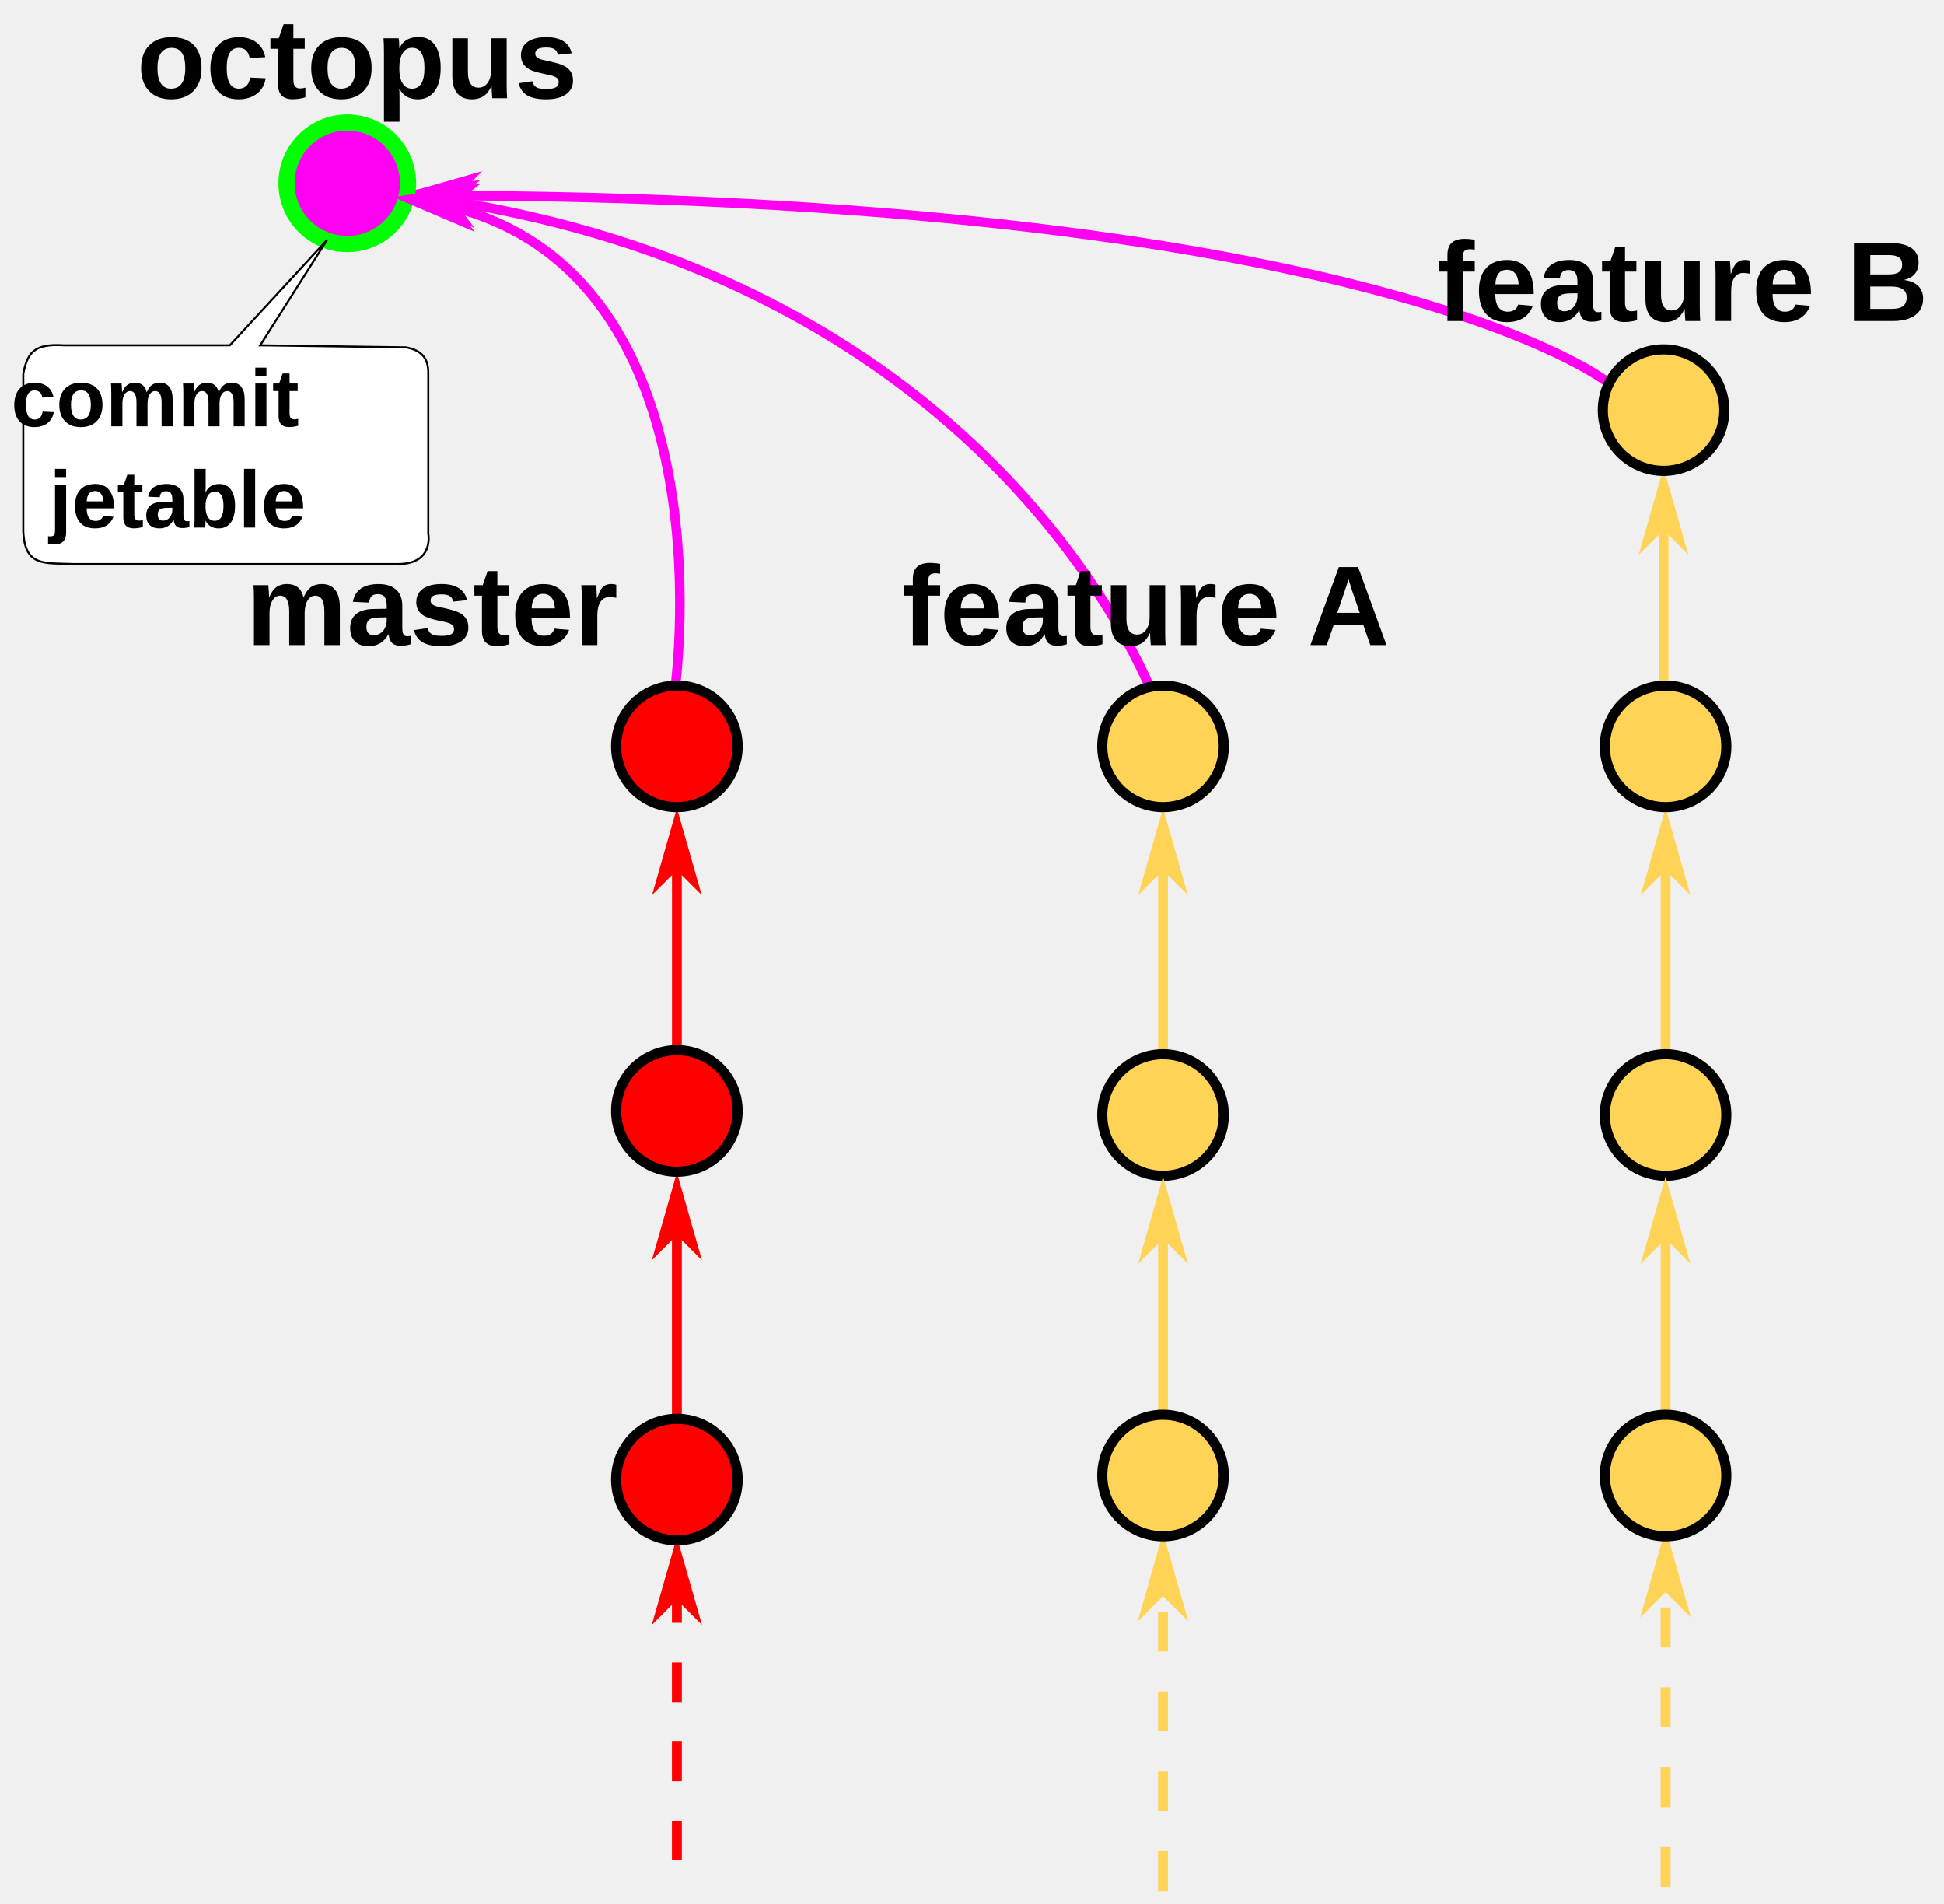
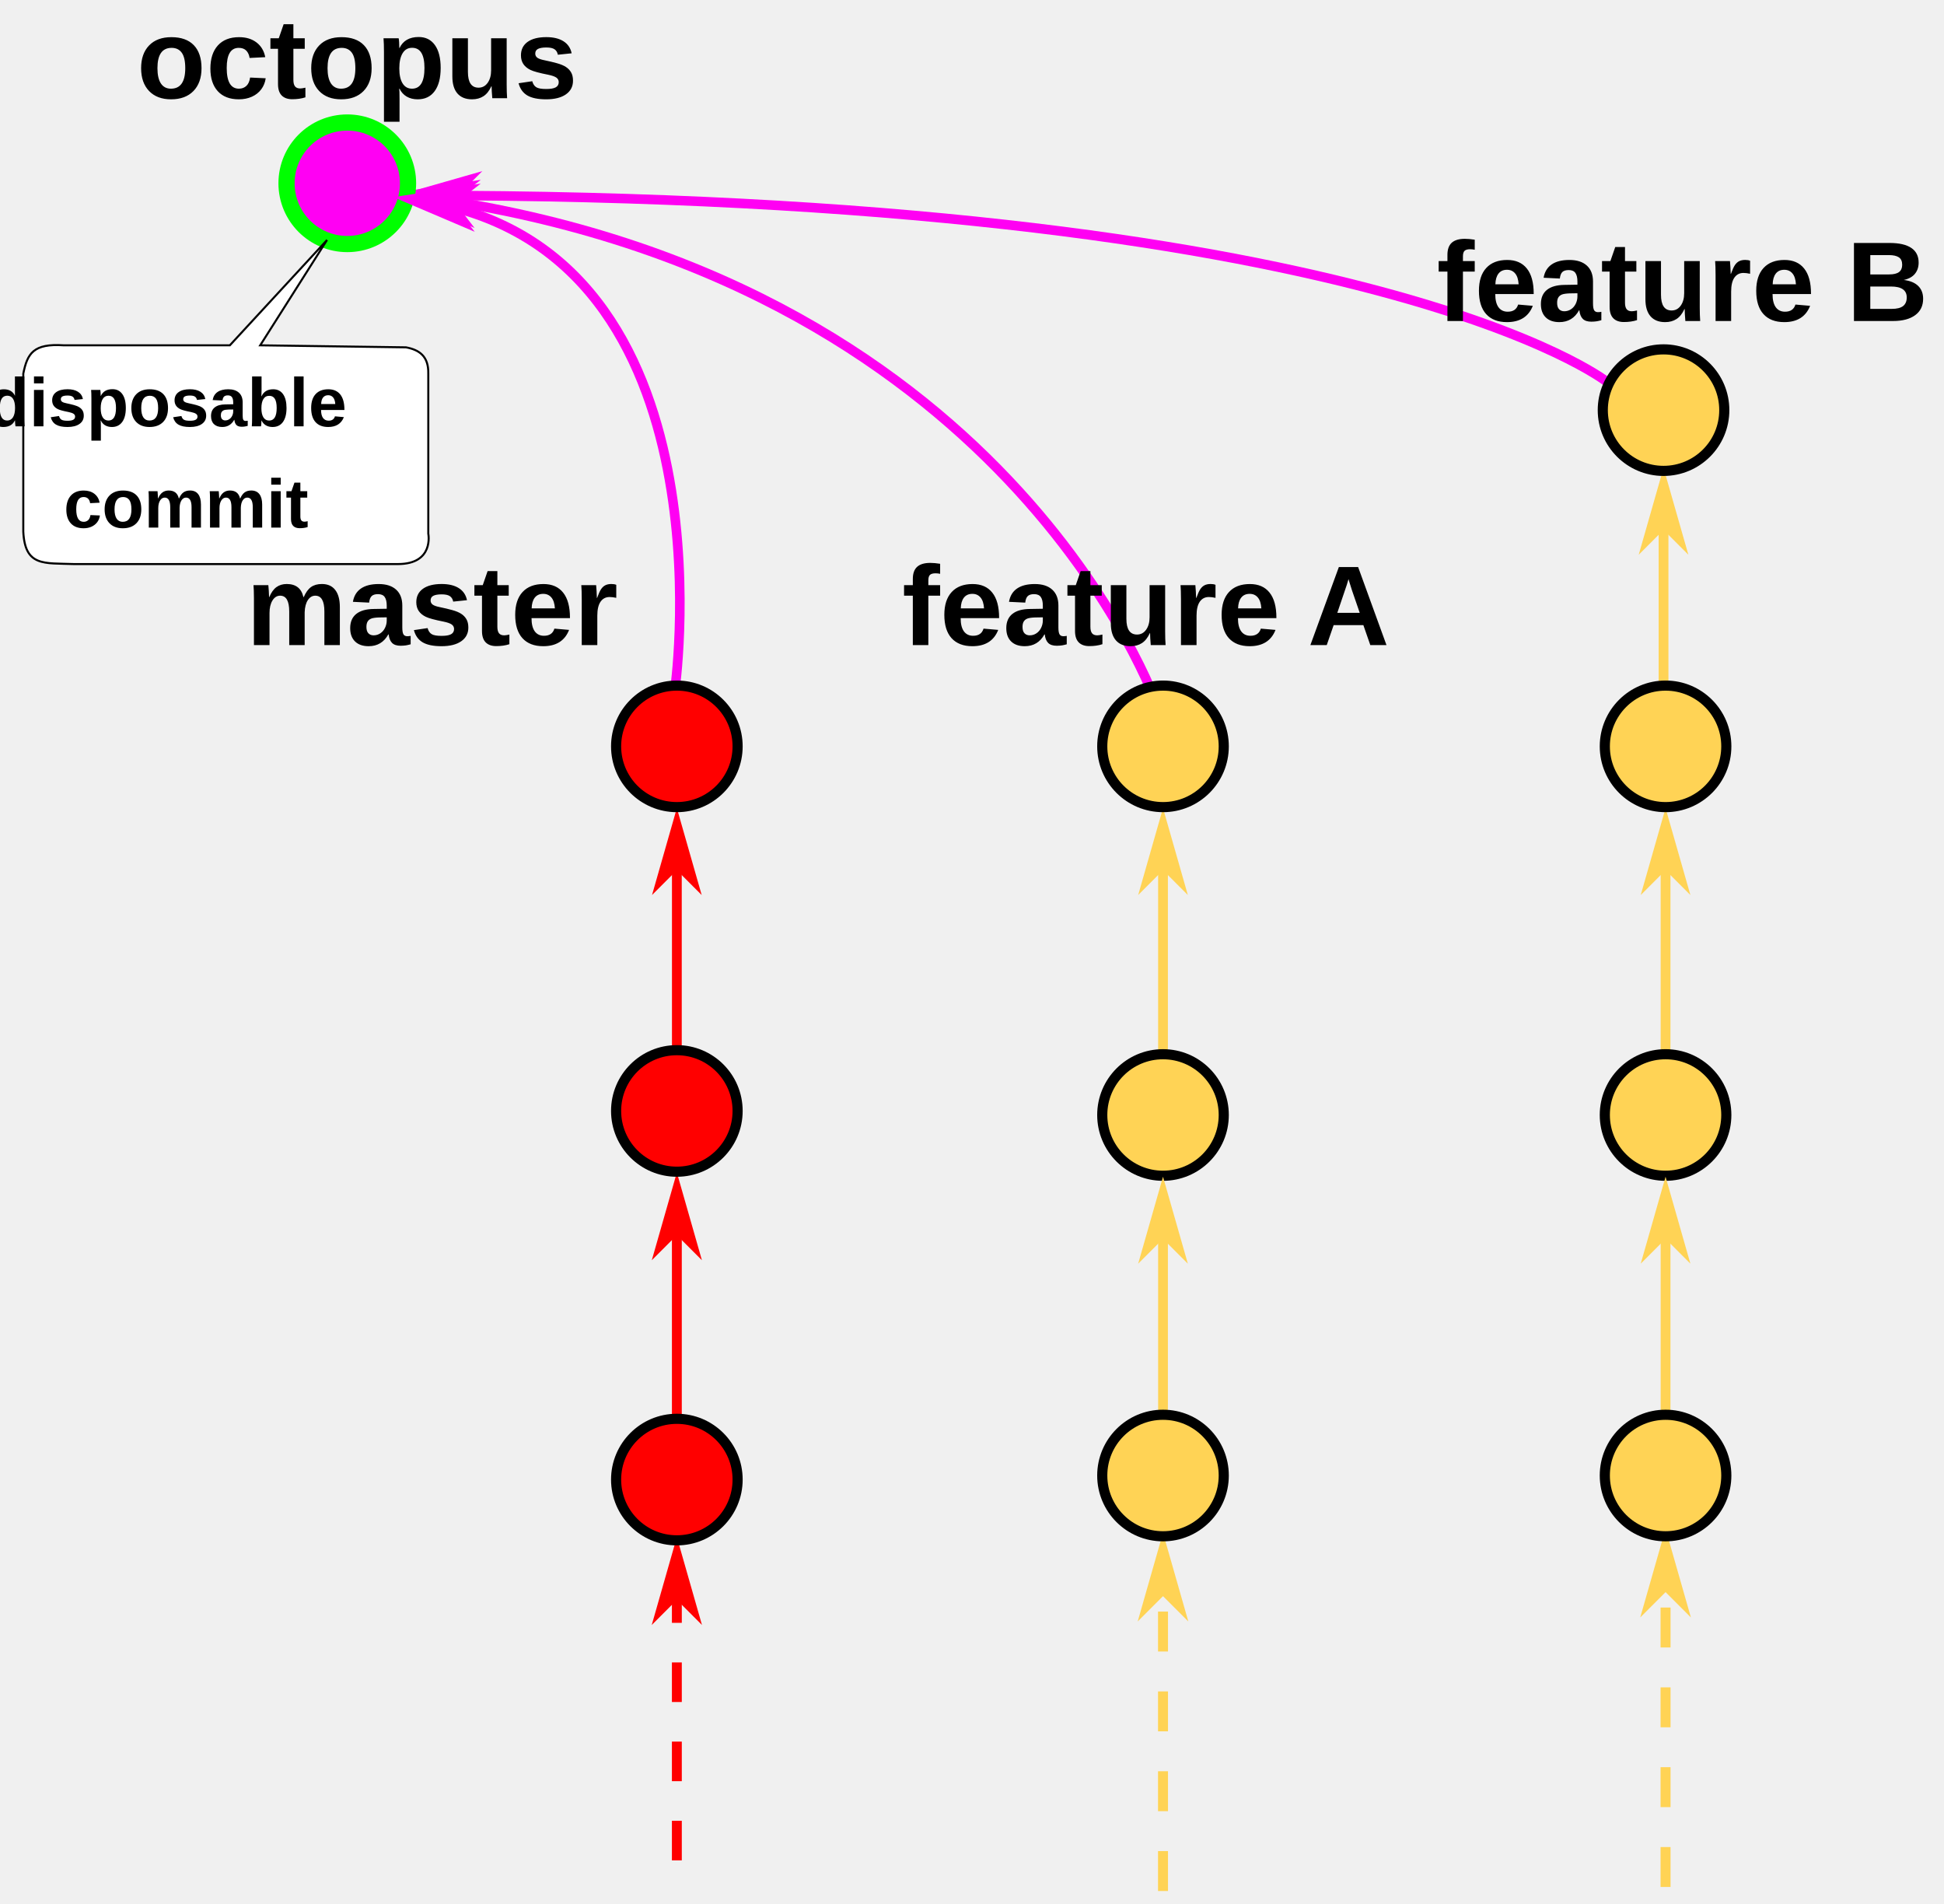
<svg xmlns="http://www.w3.org/2000/svg" xmlns:ns1="http://www.openswatchbook.org/uri/2009/osb" width="960" height="940" id="svg2" version="1.1">
  <defs id="defs4">
    <marker style="overflow:visible" id="Arrow1Mend" refX="0" refY="0" orient="auto">
      <path transform="matrix(-0.4,0,0,-0.4,-4,0)" style="fill-rule:evenodd;stroke:#000000;stroke-width:1pt" d="M 0,0 5,-5 -12.5,0 5,5 0,0 z" id="path4070" />
    </marker>
    <marker style="overflow:visible" id="TriangleOutL" refX="0" refY="0" orient="auto">
      <path transform="scale(0.8,0.8)" style="fill-rule:evenodd;stroke:#000000;stroke-width:1pt" d="m 5.77,0 -8.65,5 0,-10 8.65,5 z" id="path4203" />
    </marker>
    <marker style="overflow:visible" id="EmptyTriangleInL" refX="0" refY="0" orient="auto">
      <path transform="matrix(-0.8,0,0,-0.8,4.8,0)" style="fill:#ffffff;fill-rule:evenodd;stroke:#000000;stroke-width:1pt" d="m 5.77,0 -8.65,5 0,-10 8.65,5 z" id="path4212" />
    </marker>
    <marker style="overflow:visible" id="EmptyTriangleOutL" refX="0" refY="0" orient="auto">
      <path transform="matrix(0.8,0,0,0.8,-4.8,0)" style="fill:#ffffff;fill-rule:evenodd;stroke:#000000;stroke-width:1pt" d="m 5.77,0 -8.65,5 0,-10 8.65,5 z" id="path4221" />
    </marker>
    <linearGradient id="linearGradient9318">
      <stop id="stop9328" offset="0" style="stop-color:#ff0000;stop-opacity:0.247;" />
      <stop style="stop-color:#ff0000;stop-opacity:0.122;" offset="0.5" id="stop9334" />
      <stop id="stop9322" offset="1" style="stop-color:#ff0000;stop-opacity:0;" />
    </linearGradient>
    <linearGradient id="linearGradient9310">
      <stop id="stop9312" offset="0" style="stop-color:#ff0000;stop-opacity:1;" />
      <stop id="stop9314" offset="1" style="stop-color:#ff0000;stop-opacity:0;" />
    </linearGradient>
    <linearGradient ns1:paint="solid" id="linearGradient7685">
      <stop id="stop7687" offset="0" style="stop-color:#ff993b;stop-opacity:1;" />
    </linearGradient>
    <linearGradient id="linearGradient6243">
      <stop id="stop6245" offset="0" style="stop-color:#ff993b;stop-opacity:1;" />
      <stop id="stop6247" offset="1" style="stop-color:#ff993b;stop-opacity:0;" />
    </linearGradient>
    <linearGradient ns1:paint="solid" id="linearGradient6187">
      <stop id="stop6189" offset="0" style="stop-color:#ff973b;stop-opacity:1;" />
    </linearGradient>
    <linearGradient id="linearGradient6171">
      <stop id="stop6173" offset="0" style="stop-color:#e60000;stop-opacity:1;" />
      <stop id="stop6175" offset="1" style="stop-color:#000000;stop-opacity:0;" />
    </linearGradient>
    <marker style="overflow:visible" id="Arrow2Lend" refX="0" refY="0" orient="auto">
      <path transform="matrix(-1.1,0,0,-1.1,-1.1,0)" d="M 8.719,4.034 -2.207,0.016 8.719,-4.002 c -1.745,2.372 -1.735,5.617 -6e-7,8.035 z" style="fill-rule:evenodd;stroke-width:0.625;stroke-linejoin:round" id="path4082" />
    </marker>
    <marker style="overflow:visible" id="Arrow1Mend-8" refX="0" refY="0" orient="auto">
      <path transform="matrix(-0.4,0,0,-0.4,-4,0)" style="fill-rule:evenodd;stroke:#000000;stroke-width:1pt" d="M 0,0 5,-5 -12.5,0 5,5 0,0 z" id="path4070-5" />
    </marker>
    <marker style="overflow:visible" id="Arrow1Mend-5" refX="0" refY="0" orient="auto">
      <path transform="matrix(-0.4,0,0,-0.4,-4,0)" style="fill-rule:evenodd;stroke:#000000;stroke-width:1pt" d="M 0,0 5,-5 -12.5,0 5,5 0,0 z" id="path4070-2" />
    </marker>
    <marker style="overflow:visible" id="Arrow1Mend-2" refX="0" refY="0" orient="auto">
      <path transform="matrix(-0.4,0,0,-0.4,-4,0)" style="fill-rule:evenodd;stroke:#000000;stroke-width:1pt" d="M 0,0 5,-5 -12.5,0 5,5 0,0 z" id="path4070-8" />
    </marker>
    <marker style="overflow:visible" id="Arrow1Mend-87" refX="0" refY="0" orient="auto">
      <path transform="matrix(-0.4,0,0,-0.4,-4,0)" style="fill-rule:evenodd;stroke:#000000;stroke-width:1pt" d="M 0,0 5,-5 -12.5,0 5,5 0,0 z" id="path4070-4" />
    </marker>
    <marker style="overflow:visible" id="Arrow1Mend-0" refX="0" refY="0" orient="auto">
      <path transform="matrix(-0.4,0,0,-0.4,-4,0)" style="fill-rule:evenodd;stroke:#000000;stroke-width:1pt" d="M 0,0 5,-5 -12.5,0 5,5 0,0 z" id="path4070-59" />
    </marker>
    <marker style="overflow:visible" id="Arrow1Mend-7" refX="0" refY="0" orient="auto">
      <path transform="matrix(-0.4,0,0,-0.4,-4,0)" style="fill-rule:evenodd;stroke:#000000;stroke-width:1pt" d="M 0,0 5,-5 -12.5,0 5,5 0,0 z" id="path4070-40" />
    </marker>
    <marker style="overflow:visible" id="Arrow1Mend-1" refX="0" refY="0" orient="auto">
      <path transform="matrix(-0.4,0,0,-0.4,-4,0)" style="fill-rule:evenodd;stroke:#000000;stroke-width:1pt" d="M 0,0 5,-5 -12.5,0 5,5 0,0 z" id="path4070-7" />
    </marker>
    <marker style="overflow:visible" id="Arrow1Mend-09" refX="0" refY="0" orient="auto">
      <path transform="matrix(-0.4,0,0,-0.4,-4,0)" style="fill-rule:evenodd;stroke:#000000;stroke-width:1pt" d="M 0,0 5,-5 -12.5,0 5,5 0,0 z" id="path4070-48" />
    </marker>
    <marker style="overflow:visible" id="Arrow1Mend7" refX="0" refY="0" orient="auto">
      <path transform="matrix(-0.4,0,0,-0.4,-4,0)" style="fill:#ff00f3;fill-rule:evenodd;stroke:#ff00f3;stroke-width:1pt" d="M 0,0 5,-5 -12.5,0 5,5 0,0 z" id="path7571" />
    </marker>
    <marker style="overflow:visible" id="Arrow1Mendy" refX="0" refY="0" orient="auto">
      <path transform="matrix(-0.4,0,0,-0.4,-4,0)" style="fill:#ffd355;fill-rule:evenodd;stroke:#ffd355;stroke-width:1pt" d="M 0,0 5,-5 -12.5,0 5,5 0,0 z" id="path7574" />
    </marker>
    <marker style="overflow:visible" id="Arrow1Mendq" refX="0" refY="0" orient="auto">
      <path transform="matrix(-0.4,0,0,-0.4,-4,0)" style="fill:#ffd355;fill-rule:evenodd;stroke:#ffd355;stroke-width:1pt" d="M 0,0 5,-5 -12.5,0 5,5 0,0 z" id="path7577" />
    </marker>
    <marker style="overflow:visible" id="Arrow1Mendj" refX="0" refY="0" orient="auto">
      <path transform="matrix(-0.4,0,0,-0.4,-4,0)" style="fill:#ff0000;fill-rule:evenodd;stroke:#ff0000;stroke-width:1pt" d="M 0,0 5,-5 -12.5,0 5,5 0,0 z" id="path7580" />
    </marker>
    <marker style="overflow:visible" id="Arrow1Mende" refX="0" refY="0" orient="auto">
      <path transform="matrix(-0.4,0,0,-0.4,-4,0)" style="fill:#ffd355;fill-rule:evenodd;stroke:#ffd355;stroke-width:1pt" d="M 0,0 5,-5 -12.5,0 5,5 0,0 z" id="path7583" />
    </marker>
    <marker style="overflow:visible" id="Arrow1MendR" refX="0" refY="0" orient="auto">
      <path transform="matrix(-0.4,0,0,-0.4,-4,0)" style="fill:#ff00f3;fill-rule:evenodd;stroke:#ff00f3;stroke-width:1pt" d="M 0,0 5,-5 -12.5,0 5,5 0,0 z" id="path7586" />
    </marker>
    <marker style="overflow:visible" id="Arrow1MendS" refX="0" refY="0" orient="auto">
      <path transform="matrix(-0.4,0,0,-0.4,-4,0)" style="fill:#ff0000;fill-rule:evenodd;stroke:#ff0000;stroke-width:1pt" d="M 0,0 5,-5 -12.5,0 5,5 0,0 z" id="path7589" />
    </marker>
    <marker style="overflow:visible" id="Arrow1MendT" refX="0" refY="0" orient="auto">
      <path transform="matrix(-0.4,0,0,-0.4,-4,0)" style="fill:#ffd355;fill-rule:evenodd;stroke:#ffd355;stroke-width:1pt" d="M 0,0 5,-5 -12.5,0 5,5 0,0 z" id="path7592" />
    </marker>
    <marker style="overflow:visible" id="Arrow1MendC" refX="0" refY="0" orient="auto">
      <path transform="matrix(-0.4,0,0,-0.4,-4,0)" style="fill:#ff0000;fill-rule:evenodd;stroke:#ff0000;stroke-width:1pt" d="M 0,0 5,-5 -12.5,0 5,5 0,0 z" id="path7595" />
    </marker>
    <marker style="overflow:visible" id="Arrow1Mendf" refX="0" refY="0" orient="auto">
      <path transform="matrix(-0.4,0,0,-0.4,-4,0)" style="fill:#ffd355;fill-rule:evenodd;stroke:#ffd355;stroke-width:1pt" d="M 0,0 5,-5 -12.5,0 5,5 0,0 z" id="path7598" />
    </marker>
    <marker style="overflow:visible" id="Arrow1Mend7d" refX="0" refY="0" orient="auto">
      <path transform="matrix(-0.4,0,0,-0.4,-4,0)" style="fill:#ffd355;fill-rule:evenodd;stroke:#ffd355;stroke-width:1pt" d="M 0,0 5,-5 -12.5,0 5,5 0,0 z" id="path7601" />
    </marker>
    <marker style="overflow:visible" id="Arrow1MendN" refX="0" refY="0" orient="auto">
      <path transform="matrix(-0.4,0,0,-0.4,-4,0)" style="fill:#ffd355;fill-rule:evenodd;stroke:#ffd355;stroke-width:1pt" d="M 0,0 5,-5 -12.5,0 5,5 0,0 z" id="path7604" />
    </marker>
    <marker style="overflow:visible" id="Arrow1MendF" refX="0" refY="0" orient="auto">
      <path transform="matrix(-0.4,0,0,-0.4,-4,0)" style="fill:#ff00f3;fill-rule:evenodd;stroke:#ff00f3;stroke-width:1pt" d="M 0,0 5,-5 -12.5,0 5,5 0,0 z" id="path7607" />
    </marker>
  </defs>
  <g transform="translate(141.5,26.125)" id="layer1">
    <path style="fill:none;stroke:#ff0000;stroke-width:4.83;stroke-linecap:butt;stroke-linejoin:miter;stroke-miterlimit:4;stroke-opacity:1;stroke-dasharray:none;marker-end:url(#Arrow1MendS)" d="m 192.75,494.362 0,-112" id="path5967" />
    <path id="path5969" d="m 192.75,676.362 0,-114" style="fill:none;stroke:#ff0000;stroke-width:4.873;stroke-linecap:butt;stroke-linejoin:miter;stroke-miterlimit:4;stroke-opacity:1;stroke-dasharray:none;marker-end:url(#Arrow1Mendj)" />
    <path id="path5971" d="m 430,322.362 c 0,0 -74,-214 -368,-252" style="fill:none;stroke:#ff00f3;stroke-width:4.725;stroke-linecap:butt;stroke-linejoin:miter;stroke-miterlimit:4;stroke-opacity:1;stroke-dasharray:none;marker-end:url(#Arrow1Mend7)" />
    <path id="path6157" d="m 432.825,494.362 0,-112" style="fill:#f0f0f0;fill-opacity:1;stroke:#ffd355;stroke-width:4.83;stroke-linecap:butt;stroke-linejoin:miter;stroke-miterlimit:4;stroke-opacity:1;stroke-dasharray:none;marker-end:url(#Arrow1MendT)" />
    <path style="fill:#ffd355;fill-opacity:1;stroke:#ffd355;stroke-width:4.927;stroke-linecap:butt;stroke-linejoin:miter;stroke-miterlimit:4;stroke-opacity:1;stroke-dasharray:19.708, 19.708;stroke-dashoffset:30.547;marker-end:url(#Arrow1Mende)" d="m 432.825,916.362 0,-176" id="path6159" />
    <path id="path6161" d="m 192.75,892.362 0,-150" style="fill:#ff0000;fill-opacity:1;stroke:#ff0000;stroke-width:4.886;stroke-linecap:butt;stroke-linejoin:miter;stroke-miterlimit:4;stroke-opacity:1;stroke-dasharray:19.545, 19.545;stroke-dashoffset:0;marker-end:url(#Arrow1MendC)" />
    <text id="text6163" y="22.362" x="-74" style="font-size:56px;font-style:normal;font-variant:normal;font-weight:bold;font-stretch:normal;text-align:start;line-height:125%;letter-spacing:0px;word-spacing:0px;writing-mode:lr-tb;text-anchor:start;fill:#000000;fill-opacity:1;stroke:none;font-family:Arial;-inkscape-font-specification:Arial Bold" xml:space="preserve">
      <tspan y="22.362" x="-74" id="tspan17353">octopus</tspan>
    </text>
    <path transform="matrix(0.75,0,0,0.75,57.75,408.0906)" d="m 220,152.362 c 0,22.091 -17.909,40 -40,40 -22.091,0 -40,-17.909 -40,-40 0,-22.091 17.909,-40 40,-40 22.091,0 40,17.909 40,40 z" id="path6207" style="fill:#ff0000;fill-opacity:1;stroke:#000000;stroke-width:6.667;stroke-miterlimit:4;stroke-opacity:1;stroke-dasharray:none" />
    <path style="fill:#ff0000;fill-opacity:1;stroke:#000000;stroke-width:6.667;stroke-miterlimit:4;stroke-opacity:1;stroke-dasharray:none" id="path6215" d="m 220,152.362 c 0,22.091 -17.909,40 -40,40 -22.091,0 -40,-17.909 -40,-40 0,-22.091 17.909,-40 40,-40 22.091,0 40,17.909 40,40 z" transform="matrix(0.75,0,0,0.75,57.75,590.0906)" />
    <path style="fill:#ffd355;fill-opacity:1;stroke:#000000;stroke-width:6.667;stroke-miterlimit:4;stroke-opacity:1;stroke-dasharray:none" id="path6233" d="m 220,152.362 c 0,22.091 -17.909,40 -40,40 -22.091,0 -40,-17.909 -40,-40 0,-22.091 17.909,-40 40,-40 22.091,0 40,17.909 40,40 z" transform="matrix(0.75,0,0,0.75,297.8252,410.0906)" />
    <path id="path6157-6" d="m 432.825,676.362 0,-112" style="fill:#f0f0f0;fill-opacity:1;stroke:#ffd355;stroke-width:4.83;stroke-linecap:butt;stroke-linejoin:miter;stroke-miterlimit:4;stroke-opacity:1;stroke-dasharray:none;marker-end:url(#Arrow1Mend7d)" />
    <text id="text6163-5" y="292.362" x="-20" style="font-size:56px;font-style:normal;font-variant:normal;font-weight:bold;font-stretch:normal;text-align:start;line-height:125%;letter-spacing:0px;word-spacing:0px;writing-mode:lr-tb;text-anchor:start;fill:#000000;fill-opacity:1;stroke:none;font-family:Arial;-inkscape-font-specification:Arial Bold" xml:space="preserve">
      <tspan y="292.362" x="-20" id="tspan17376">master</tspan>
    </text>
    <path id="path6157-3" d="m 681,494.362 0,-112" style="fill:#f0f0f0;fill-opacity:1;stroke:#ffd355;stroke-width:4.83;stroke-linecap:butt;stroke-linejoin:miter;stroke-miterlimit:4;stroke-opacity:1;stroke-dasharray:none;marker-end:url(#Arrow1MendN)" />
    <path style="fill:#ffd355;fill-opacity:1;stroke:#000000;stroke-width:6.667;stroke-miterlimit:4;stroke-opacity:1;stroke-dasharray:none" id="path6233-12" d="m 220,152.362 c 0,22.091 -17.909,40 -40,40 -22.091,0 -40,-17.909 -40,-40 0,-22.091 17.909,-40 40,-40 22.091,0 40,17.909 40,40 z" transform="matrix(0.75,0,0,0.75,546,410.0905)" />
    <path id="path5971-8" d="m 652,162.362 c 0,0 -116,-92 -588,-92" style="fill:none;stroke:#ff00f3;stroke-width:4.725;stroke-linecap:butt;stroke-linejoin:miter;stroke-miterlimit:4;stroke-opacity:1;stroke-dasharray:none;marker-end:url(#Arrow1MendR)" />
    <path style="fill:#ffd355;fill-opacity:1;stroke:#000000;stroke-width:6.667;stroke-miterlimit:4;stroke-opacity:1;stroke-dasharray:none" id="path6233-1" d="m 220,152.362 c 0,22.091 -17.909,40 -40,40 -22.091,0 -40,-17.909 -40,-40 0,-22.091 17.909,-40 40,-40 22.091,0 40,17.909 40,40 z" transform="matrix(0.75,0,0,0.75,297.8252,588.0905)" />
    <path transform="matrix(0.75,0,0,0.75,297.8252,228.0906)" d="m 220,152.362 c 0,22.091 -17.909,40 -40,40 -22.091,0 -40,-17.909 -40,-40 0,-22.091 17.909,-40 40,-40 22.091,0 40,17.909 40,40 z" id="path6223" style="fill:#ffd355;fill-opacity:1;stroke:#000000;stroke-width:6.667;stroke-miterlimit:4;stroke-opacity:1;stroke-dasharray:none" />
    <path style="fill:#ffd355;fill-opacity:1;stroke:#ffd355;stroke-width:4.927;stroke-linecap:butt;stroke-linejoin:miter;stroke-miterlimit:4;stroke-opacity:1;stroke-dasharray:19.708, 19.708;stroke-dashoffset:30.547;marker-end:url(#Arrow1Mendq)" d="m 681,914.362 0,-176" id="path6159-0" />
    <text id="text6167" y="292.362" x="304" style="font-size:56px;font-style:normal;font-variant:normal;font-weight:bold;font-stretch:normal;text-align:start;line-height:125%;letter-spacing:0px;word-spacing:0px;writing-mode:lr-tb;text-anchor:start;fill:#000000;fill-opacity:1;stroke:none;font-family:Arial;-inkscape-font-specification:Arial Bold" xml:space="preserve">
      <tspan y="292.362" x="304" id="tspan17378">feature A</tspan>
    </text>
    <path id="path6157-6-9" d="m 681,676.362 0,-112" style="fill:#f0f0f0;fill-opacity:1;stroke:#ffd355;stroke-width:4.83;stroke-linecap:butt;stroke-linejoin:miter;stroke-miterlimit:4;stroke-opacity:1;stroke-dasharray:none;marker-end:url(#Arrow1Mendy)" />
    <path style="fill:#ffd355;fill-opacity:1;stroke:#000000;stroke-width:6.667;stroke-miterlimit:4;stroke-opacity:1;stroke-dasharray:none" id="path6233-1-5" d="m 220,152.362 c 0,22.091 -17.909,40 -40,40 -22.091,0 -40,-17.909 -40,-40 0,-22.091 17.909,-40 40,-40 22.091,0 40,17.909 40,40 z" transform="matrix(0.75,0,0,0.75,546,588.0905)" />
    <path style="fill:#ff00f3;fill-opacity:1;stroke:#00ff00;stroke-width:10.667;stroke-miterlimit:4;stroke-opacity:1;stroke-dasharray:none" id="path6197-8" d="m 220,152.362 c 0,22.091 -17.909,40 -40,40 -22.091,0 -40,-17.909 -40,-40 0,-22.091 17.909,-40 40,-40 22.091,0 40,17.909 40,40 z" transform="matrix(0.75,0,0,0.75,-105,-49.90948)" />
    <path id="path5971-4" d="m 192,312.362 c 0,0 30,-220 -130,-240" style="fill:none;stroke:#ff00f3;stroke-width:4.725;stroke-linecap:butt;stroke-linejoin:miter;stroke-miterlimit:4;stroke-opacity:1;stroke-dasharray:none;marker-end:url(#Arrow1MendF)" />
    <path style="fill:#ff0000;fill-opacity:1;stroke:#000000;stroke-width:6.667;stroke-miterlimit:4;stroke-opacity:1;stroke-dasharray:none" id="path6197" d="m 220,152.362 c 0,22.091 -17.909,40 -40,40 -22.091,0 -40,-17.909 -40,-40 0,-22.091 17.909,-40 40,-40 22.091,0 40,17.909 40,40 z" transform="matrix(0.75,0,0,0.75,57.75,228.0906)" />
    <path id="path6157-3-9" d="m 680,312.362 0,-98" style="fill:#f0f0f0;fill-opacity:1;stroke:#ffd355;stroke-width:4.83;stroke-linecap:butt;stroke-linejoin:miter;stroke-miterlimit:4;stroke-opacity:1;stroke-dasharray:none;marker-end:url(#Arrow1Mendf)" />
    <text id="text6167-2-8" y="132.362" x="568" style="font-size:56px;font-style:normal;font-variant:normal;font-weight:bold;font-stretch:normal;text-align:start;line-height:125%;letter-spacing:0px;word-spacing:0px;writing-mode:lr-tb;text-anchor:start;fill:#000000;fill-opacity:1;stroke:none;font-family:Arial;-inkscape-font-specification:Arial Bold" xml:space="preserve">
      <tspan y="132.362" x="568" id="tspan17401-2">feature B</tspan>
    </text>
    <path transform="matrix(0.75,0,0,0.75,545,62.09052)" d="m 220,152.362 c 0,22.091 -17.909,40 -40,40 -22.091,0 -40,-17.909 -40,-40 0,-22.091 17.909,-40 40,-40 22.091,0 40,17.909 40,40 z" id="path3271-5-4" style="fill:#ffd355;fill-opacity:1;fill-rule:nonzero;stroke:#000000;stroke-width:6.667;stroke-miterlimit:4;stroke-opacity:1;stroke-dasharray:none;stroke-dashoffset:0" />
    <path transform="matrix(0.75,0,0,0.75,546,228.0905)" d="m 220,152.362 c 0,22.091 -17.909,40 -40,40 -22.091,0 -40,-17.909 -40,-40 0,-22.091 17.909,-40 40,-40 22.091,0 40,17.909 40,40 z" id="path6223-2" style="fill:#ffd355;fill-opacity:1;stroke:#000000;stroke-width:6.667;stroke-miterlimit:4;stroke-opacity:1;stroke-dasharray:none" />
    <path id="path9284-9-5" d="m 55,252.362 c -30.91,0 -131.268,0 -160,0 -14.81,-0.55 -24.142,1.323 -25,-16 0,-30 0,-48 0,-78 2,-10 5,-15 20,-14 26.667,0 82,0 82,0 l 48,-52 -33,52 72,1 c 6.401,1.209 11.207,4.24 11,13 0,9 0,70 0,79 0,0 3,15 -15,15 z" style="fill:#ffffff;fill-opacity:1;stroke:#000000;stroke-width:1px;stroke-linecap:butt;stroke-linejoin:miter;stroke-opacity:1" />
-     <text id="text6163-1-8" y="184.362" x="-26" style="font-size:40px;font-style:normal;font-variant:normal;font-weight:bold;font-stretch:normal;text-align:center;line-height:125%;letter-spacing:0px;word-spacing:0px;writing-mode:lr-tb;text-anchor:middle;fill:#000000;fill-opacity:1;stroke:none;font-family:Arial;-inkscape-font-specification:Arial Bold" xml:space="preserve">
-       <tspan y="184.362" x="-26" id="tspan18055">commit</tspan>
-       <tspan y="234.362" x="-26" id="tspan18057">jetable</tspan>
+     <text id="text6163-1-8" y="184.362" x="-26" style="font-size:34px;font-style:normal;font-variant:normal;font-weight:bold;font-stretch:normal;text-align:center;line-height:125%;letter-spacing:0px;word-spacing:0px;writing-mode:lr-tb;text-anchor:middle;fill:#000000;fill-opacity:1;stroke:none;font-family:Arial;-inkscape-font-specification:Arial Bold" xml:space="preserve">
+       <tspan y="184.362" x="-26" id="tspan18055">disposable</tspan>
+       <tspan y="234.362" x="-26" id="tspan18057">commit</tspan>
    </text>
  </g>
</svg>
